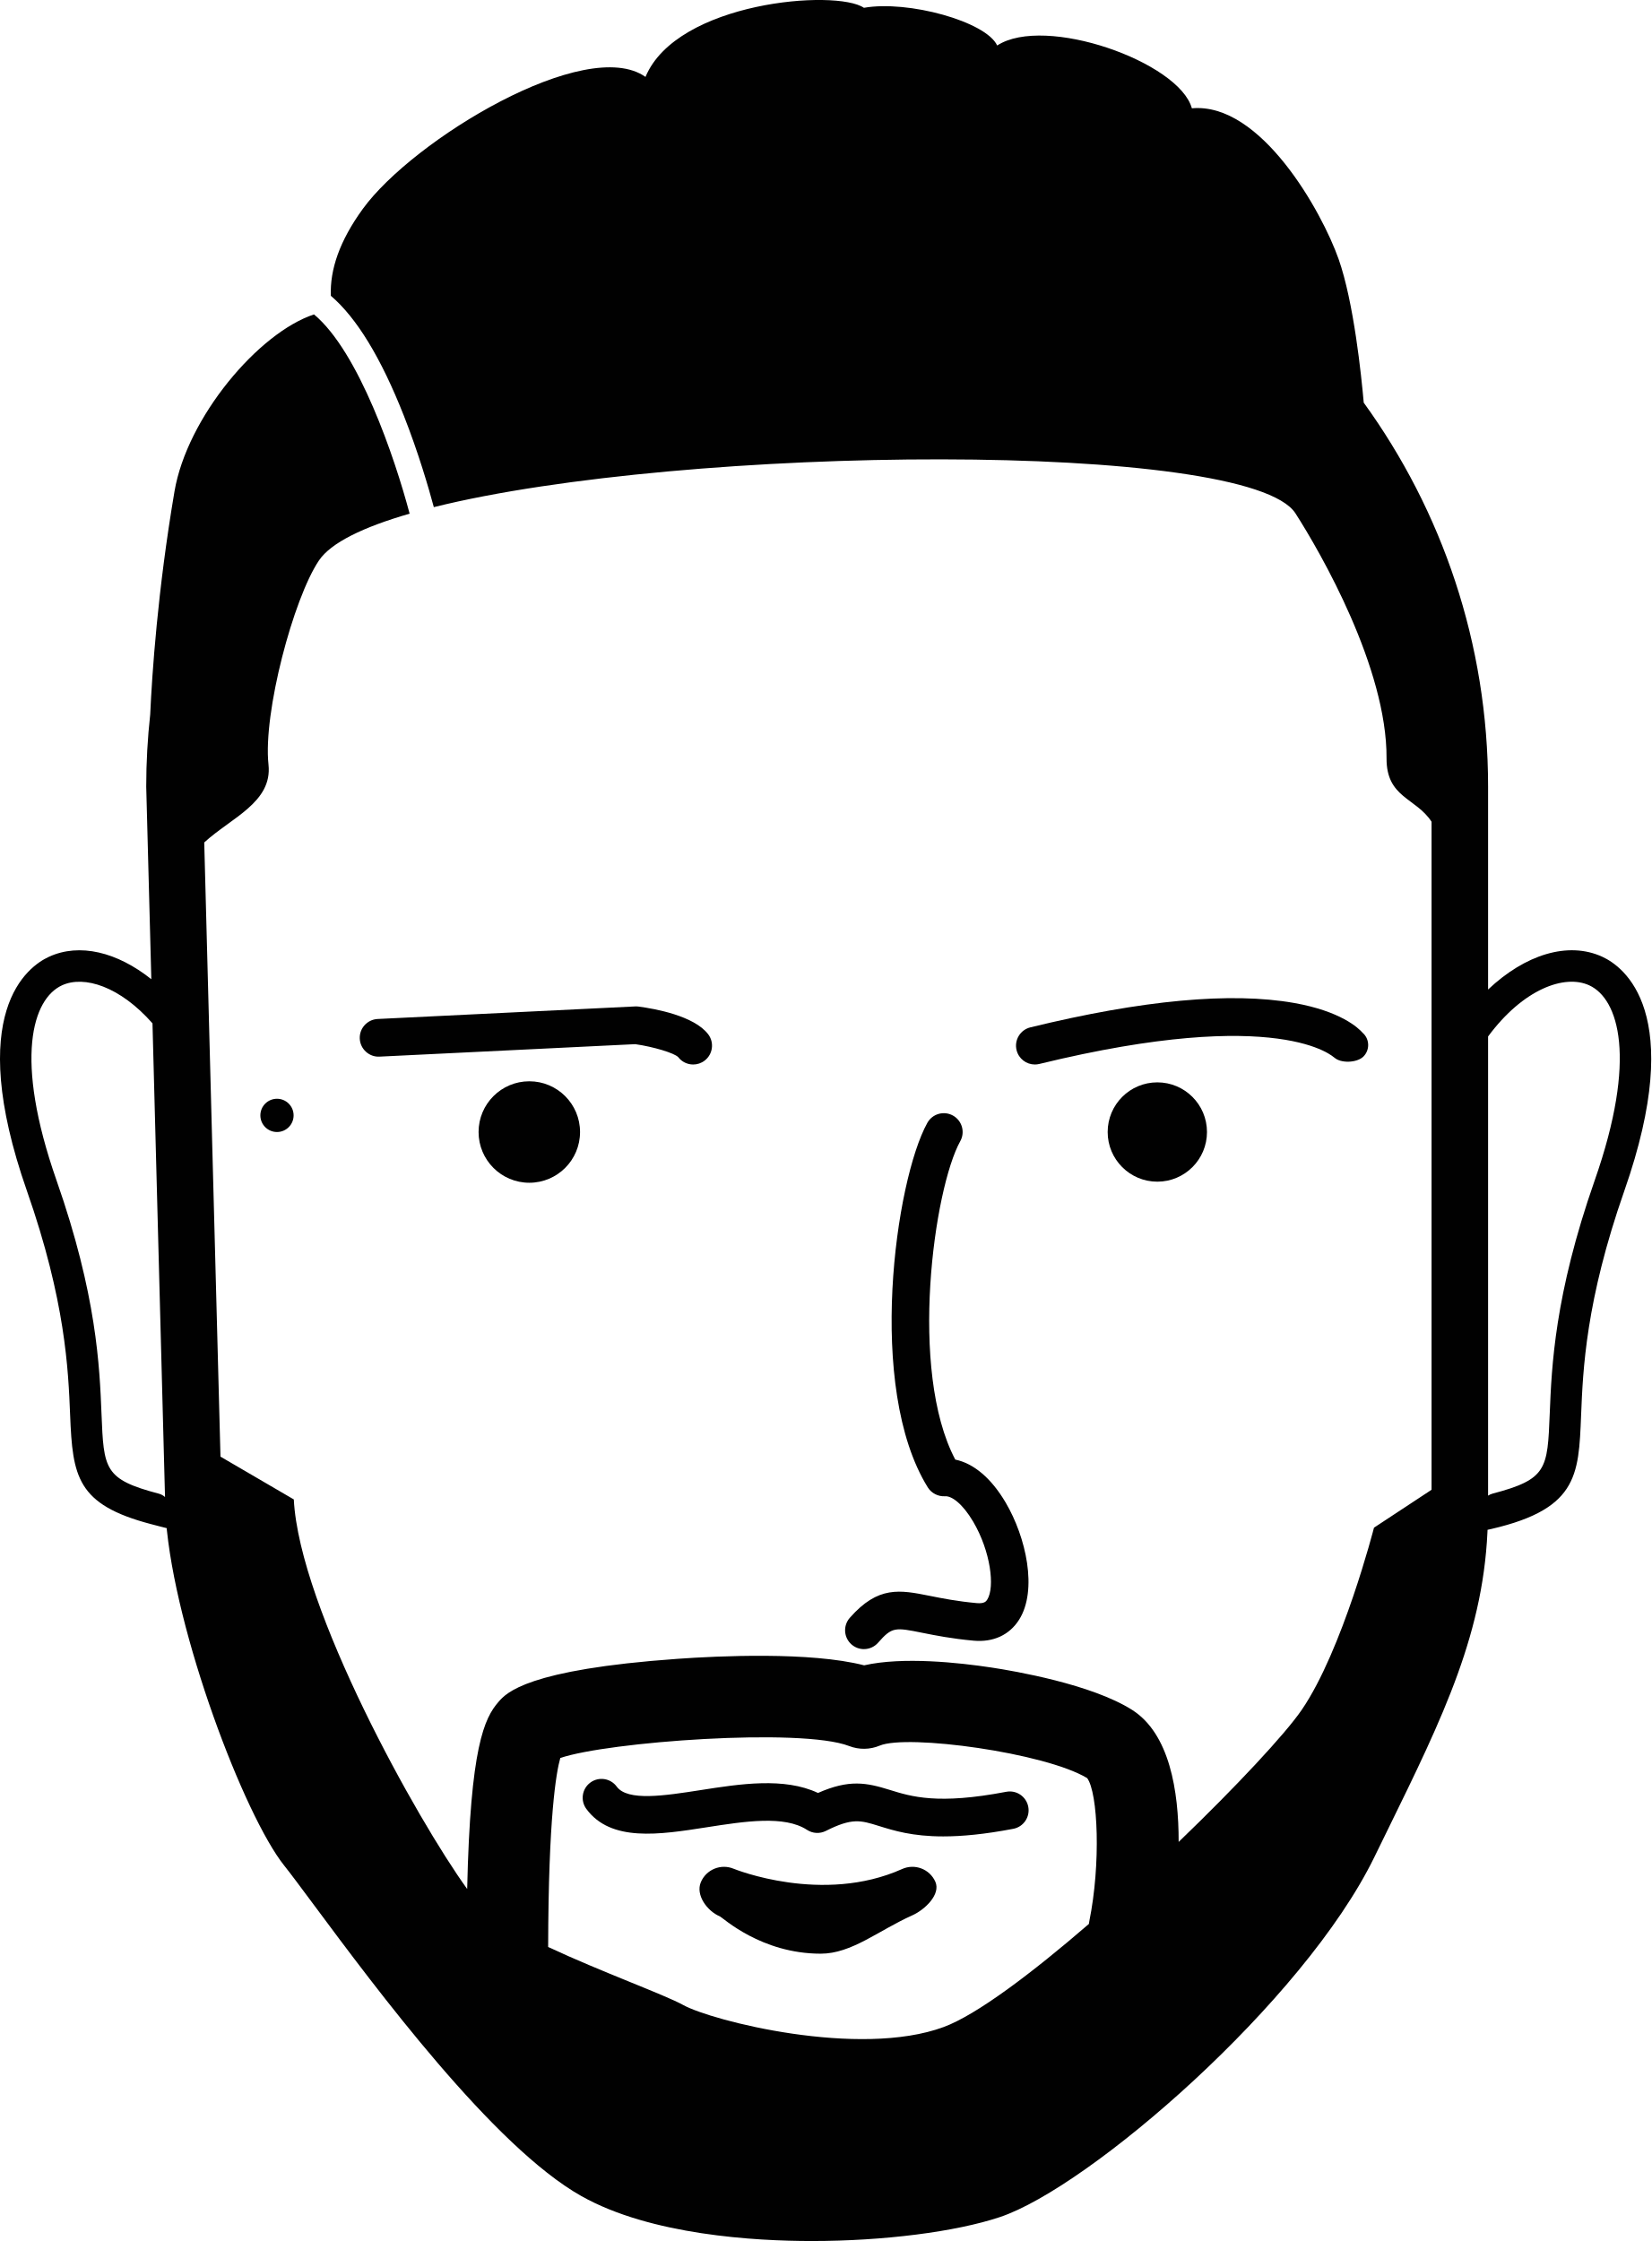
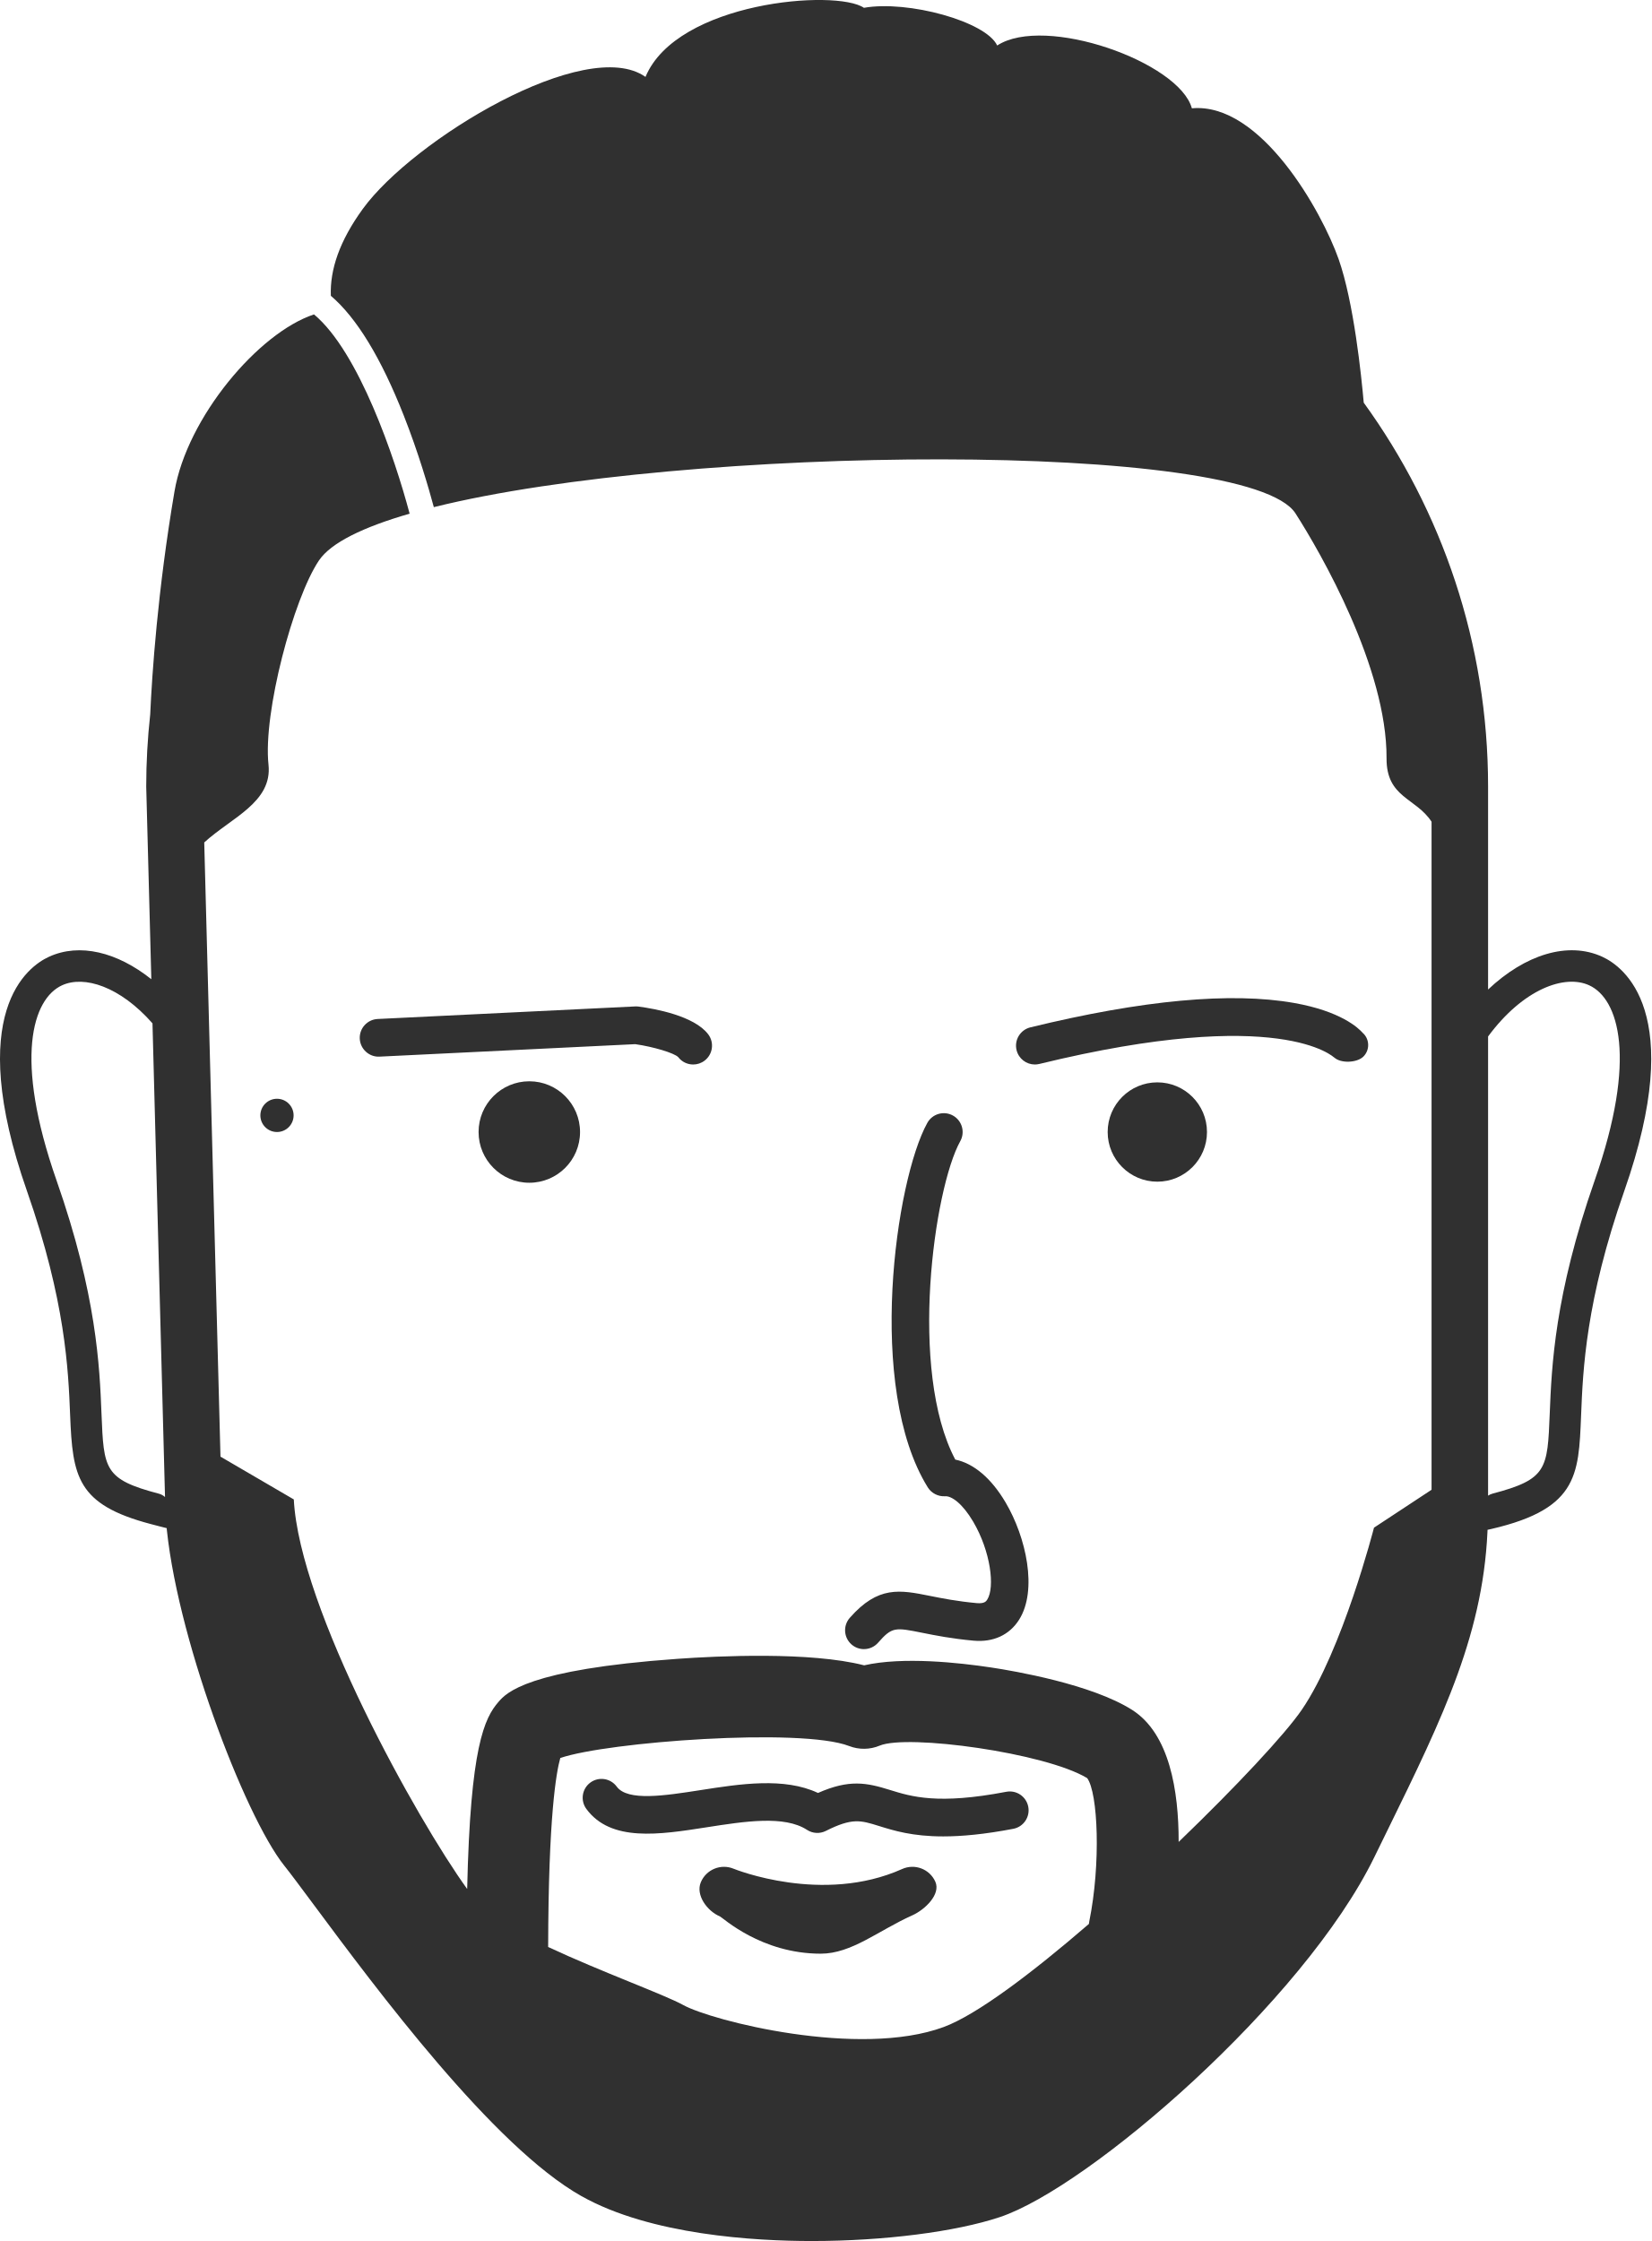
<svg xmlns="http://www.w3.org/2000/svg" version="1.1" id="Layer_1" x="0px" y="0px" width="262.928px" height="356.824px" viewBox="0 0 262.928 356.824" enable-background="new 0 0 262.928 356.824" xml:space="preserve">
-   <circle fill="#010101" cx="84.283" cy="180.246" r="8.078" />
-   <circle fill="#010101" cx="44.105" cy="177.598" r="2.647" />
-   <circle fill="#010101" cx="184.283" cy="180.246" r="7.907" />
+   <circle fill="#303030" cx="84.283" cy="180.246" r="8.078" />
+   <circle fill="#303030" cx="44.105" cy="177.598" r="2.647" />
+   <circle fill="#303030" cx="184.283" cy="180.246" r="7.907" />
  <g>
-     <path fill="#010101" d="M137.563,262.581c-0.703,0-1.41-0.246-1.979-0.747c-1.244-1.094-1.366-2.989-0.272-4.233   c4.521-5.146,7.982-4.452,12.771-3.493c1.924,0.385,4.318,0.864,7.472,1.151c1.229,0.104,1.487-0.314,1.649-0.568   c1.238-1.957,0.544-7.676-2.241-12.401c-1.696-2.88-3.458-4.146-4.504-4.048c-1.075,0.057-2.144-0.478-2.725-1.413   c-9.853-15.873-5.139-48.923-0.073-58.039c0.804-1.449,2.63-1.97,4.079-1.166c1.448,0.805,1.97,2.631,1.165,4.08   c-4.175,7.516-8.277,36.531-0.797,50.697c2.954,0.617,5.748,2.98,8.023,6.843c3.262,5.533,5.12,13.952,2.141,18.657   c-1.541,2.435-4.113,3.623-7.261,3.333c-3.474-0.315-6.042-0.829-8.105-1.242c-4.396-0.882-4.854-0.973-7.089,1.57   C139.224,262.236,138.396,262.581,137.563,262.581z" />
+     <path fill="#303030" d="M137.563,262.581c-0.703,0-1.41-0.246-1.979-0.747c-1.244-1.094-1.366-2.989-0.272-4.233   c4.521-5.146,7.982-4.452,12.771-3.493c1.924,0.385,4.318,0.864,7.472,1.151c1.229,0.104,1.487-0.314,1.649-0.568   c1.238-1.957,0.544-7.676-2.241-12.401c-1.696-2.88-3.458-4.146-4.504-4.048c-1.075,0.057-2.144-0.478-2.725-1.413   c-9.853-15.873-5.139-48.923-0.073-58.039c0.804-1.449,2.63-1.97,4.079-1.166c1.448,0.805,1.97,2.631,1.165,4.08   c-4.175,7.516-8.277,36.531-0.797,50.697c2.954,0.617,5.748,2.98,8.023,6.843c3.262,5.533,5.12,13.952,2.141,18.657   c-1.541,2.435-4.113,3.623-7.261,3.333c-3.474-0.315-6.042-0.829-8.105-1.242c-4.396-0.882-4.854-0.973-7.089,1.57   C139.224,262.236,138.396,262.581,137.563,262.581z" />
  </g>
  <g>
-     <path fill="#010101" d="M150.19,292.402c-4.912,0-7.863-0.92-10.259-1.666c-2.908-0.905-4.235-1.319-8.435,0.794   c-0.954,0.479-2.093,0.417-2.987-0.166c-3.602-2.349-9.919-1.362-16.028-0.407c-7.482,1.17-15.22,2.378-19.119-2.937   c-0.979-1.336-0.691-3.214,0.646-4.193c1.335-0.98,3.213-0.69,4.193,0.645c1.738,2.372,7.644,1.448,13.354,0.558   c6.274-0.98,13.312-2.08,18.695,0.454c4.99-2.203,7.737-1.638,11.465-0.476c3.396,1.058,7.626,2.376,18.506,0.292   c1.632-0.316,3.199,0.756,3.511,2.382c0.312,1.628-0.755,3.199-2.382,3.511C156.737,292.076,153.116,292.402,150.19,292.402z" />
+     <path fill="#303030" d="M150.19,292.402c-4.912,0-7.863-0.92-10.259-1.666c-2.908-0.905-4.235-1.319-8.435,0.794   c-0.954,0.479-2.093,0.417-2.987-0.166c-3.602-2.349-9.919-1.362-16.028-0.407c-7.482,1.17-15.22,2.378-19.119-2.937   c-0.979-1.336-0.691-3.214,0.646-4.193c1.335-0.98,3.213-0.69,4.193,0.645c1.738,2.372,7.644,1.448,13.354,0.558   c6.274-0.98,13.312-2.08,18.695,0.454c4.99-2.203,7.737-1.638,11.465-0.476c3.396,1.058,7.626,2.376,18.506,0.292   c1.632-0.316,3.199,0.756,3.511,2.382c0.312,1.628-0.755,3.199-2.382,3.511C156.737,292.076,153.116,292.402,150.19,292.402z" />
  </g>
  <g>
-     <path fill="#010101" d="M110.376,169.496c-0.901,0-1.792-0.404-2.382-1.174c-0.629-0.65-3.915-1.646-6.844-2.065l-40.721,1.986   c-1.632,0.09-3.062-1.195-3.143-2.851c-0.081-1.655,1.195-3.062,2.851-3.143l41-2c0.18-0.008,0.361-0.001,0.54,0.022   c2.579,0.341,8.82,1.453,11.079,4.398c1.008,1.314,0.76,3.198-0.555,4.206C111.656,169.293,111.014,169.496,110.376,169.496z" />
+     <path fill="#303030" d="M110.376,169.496c-0.901,0-1.792-0.404-2.382-1.174c-0.629-0.65-3.915-1.646-6.844-2.065l-40.721,1.986   c-1.632,0.09-3.062-1.195-3.143-2.851c-0.081-1.655,1.195-3.062,2.851-3.143l41-2c0.18-0.008,0.361-0.001,0.54,0.022   c2.579,0.341,8.82,1.453,11.079,4.398c1.008,1.314,0.76,3.198-0.555,4.206C111.656,169.293,111.014,169.496,110.376,169.496z" />
  </g>
  <g>
-     <path fill="#010101" d="M130.685,311.076c-9.505,0-15.592-5.741-16.052-5.935c-2.037-0.854-3.894-3.405-3.039-5.442   c0.854-2.034,3.191-2.993,5.228-2.146c0.195,0.081,14.173,5.714,26.825,0.042c2.015-0.904,4.382-0.003,5.286,2.015   c0.903,2.016-1.649,4.457-3.666,5.361C139.837,307.405,135.615,311.076,130.685,311.076z" />
+     <path fill="#303030" d="M130.685,311.076c-9.505,0-15.592-5.741-16.052-5.935c-2.037-0.854-3.894-3.405-3.039-5.442   c0.854-2.034,3.191-2.993,5.228-2.146c0.195,0.081,14.173,5.714,26.825,0.042c2.015-0.904,4.382-0.003,5.286,2.015   c0.903,2.016-1.649,4.457-3.666,5.361C139.837,307.405,135.615,311.076,130.685,311.076z" />
  </g>
-   <path fill="#010101" d="M255.149,152.347c-5.475-2.521-12.311-0.348-18.199,5.21v-32.312c0-22.809-7.351-43.931-19.801-61.132  c-0.377-4.282-1.584-16.002-3.999-22.859c-2.638-7.488-12.367-25.01-23.367-24.01c-2.022-7.373-23.387-14.947-31-10  c-1.77-3.816-14.204-7.246-21.219-6c-4.402-3.016-29.781-1-34.781,11c-9.461-6.666-37.001,10.001-45,21  c-3.726,5.124-5.257,9.683-5.103,13.853c4.103,3.501,7.994,9.879,11.61,19.058c2.33,5.913,3.953,11.486,4.789,14.594  c40.047-9.957,129.722-10.662,137.203,0.996c4.022,6.268,14.58,24.627,14.5,39c-0.035,6.29,4.678,6.265,7.167,10.096v106.367  l-9.167,6.037c0,0-5,19.5-11.5,29c-2.66,3.888-10.43,12.214-19.604,21.037c0.014-8.147-1.457-17.247-7.414-21.026  c-6.446-4.089-18.753-6.192-22.371-6.74c-5.201-0.787-14.142-1.756-20.294-0.354c-8.576-2.204-23.32-1.487-29.673-1.038  c-24.036,1.7-27.305,5.436-28.535,6.842c-2.274,2.599-4.5,7.201-5.002,29.808c-7.966-11.015-26.715-44.65-27.606-62.027  l-11.675-6.813l-2.587-97.795c4.284-3.927,10.878-6.392,10.232-12.391c-0.888-8.238,3.962-26.449,8.03-32.5  c1.91-2.841,7.091-5.334,14.442-7.46c-2.37-8.917-8.078-25.758-15.224-31.726c-8.855,2.921-20.218,16.413-22.218,28.187  c-2.691,15.843-3.578,29.159-3.865,35.507c-0.415,3.776-0.635,7.609-0.635,11.493l0.812,30.666  c-5.426-4.32-11.417-5.82-16.316-3.564c-3.343,1.539-13.474,8.774-3.493,37.264c6.149,17.554,6.59,28.481,6.881,35.713  c0.394,9.784,1.065,14.24,12.842,17.34c0.213,0.056,2.895,0.771,3.105,0.771c0.675,0-0.185-1.375-0.691-1.436  c1.368,17.828,12.467,47.085,18.845,55.059c1.009,1.262,2.604,3.408,4.623,6.127c10.022,13.491,28.676,38.604,42.685,46.483  c11.069,6.227,27.733,7.156,36.682,7.156c0,0,0.001,0,0.002,0c11.422,0,22.896-1.459,29.945-3.809  c14.216-4.739,48.364-34.247,59.621-57.295l2.01-4.105c9.051-18.455,15.652-31.967,16.072-49.29  c-0.751-0.095-1.435,0.671-0.938,0.671c0.211,0-0.071,0.795,0.146,0.75c15.167-3.167,15.251-8.638,15.646-18.422  c0.291-7.231,0.731-18.159,6.881-35.713C268.624,161.122,258.492,153.886,255.149,152.347z M25.282,237.828  c-8.699-2.289-8.763-3.879-9.119-12.706c-0.303-7.528-0.762-18.905-7.158-37.163c-6.83-19.494-3.803-28.92,0.865-31.069  c3.52-1.623,9.224,0.163,14.41,6.051l1.996,75.421C25.997,238.12,25.665,237.928,25.282,237.828z M173.445,305.951  c-0.026,0.13-0.04,0.259-0.059,0.389c-9.134,7.888-17.879,14.472-23.104,16.406c-13.5,5-37-1-41.5-3.5  c-2.911-1.617-13.144-5.328-21.498-9.235c0.042-20.742,1.284-27.816,1.932-30.092c7.453-2.565,38.361-4.863,46-1.905  c1.568,0.607,3.308,0.583,4.857-0.066c4.437-1.859,26.348,1.134,33.039,5.172C174.837,285.451,175.314,296.756,173.445,305.951z   M253.923,187.958c-6.396,18.258-6.854,29.635-7.158,37.163c-0.355,8.827-0.42,10.417-9.119,12.706  c-0.256,0.067-0.484,0.182-0.696,0.316V165.03c5.595-7.562,12.198-9.943,16.108-8.141  C257.726,159.038,260.753,168.464,253.923,187.958z" />
-   <path fill="#010101" d="M217.095,164.558c-0.022-0.022-0.05-0.038-0.073-0.06c-0.714-0.825-3.528-3.486-10.967-4.801  c-10.033-1.774-24.16-0.466-41.983,3.883c-1.61,0.393-2.597,2.016-2.203,3.626c0.334,1.371,1.561,2.289,2.912,2.289  c0.235,0,0.475-0.028,0.713-0.086c38.507-9.396,46.932-1.048,47.013-0.962c-0.063-0.067-0.089-0.106-0.089-0.106  c1.015,1.015,3.663,0.906,4.678-0.108C218.11,167.218,218.11,165.573,217.095,164.558z" />
+   <path fill="#303030" d="M255.149,152.347c-5.475-2.521-12.311-0.348-18.199,5.21v-32.312c0-22.809-7.351-43.931-19.801-61.132  c-0.377-4.282-1.584-16.002-3.999-22.859c-2.638-7.488-12.367-25.01-23.367-24.01c-2.022-7.373-23.387-14.947-31-10  c-1.77-3.816-14.204-7.246-21.219-6c-4.402-3.016-29.781-1-34.781,11c-9.461-6.666-37.001,10.001-45,21  c-3.726,5.124-5.257,9.683-5.103,13.853c4.103,3.501,7.994,9.879,11.61,19.058c2.33,5.913,3.953,11.486,4.789,14.594  c40.047-9.957,129.722-10.662,137.203,0.996c4.022,6.268,14.58,24.627,14.5,39c-0.035,6.29,4.678,6.265,7.167,10.096v106.367  l-9.167,6.037c0,0-5,19.5-11.5,29c-2.66,3.888-10.43,12.214-19.604,21.037c0.014-8.147-1.457-17.247-7.414-21.026  c-6.446-4.089-18.753-6.192-22.371-6.74c-5.201-0.787-14.142-1.756-20.294-0.354c-8.576-2.204-23.32-1.487-29.673-1.038  c-24.036,1.7-27.305,5.436-28.535,6.842c-2.274,2.599-4.5,7.201-5.002,29.808c-7.966-11.015-26.715-44.65-27.606-62.027  l-11.675-6.813l-2.587-97.795c4.284-3.927,10.878-6.392,10.232-12.391c-0.888-8.238,3.962-26.449,8.03-32.5  c1.91-2.841,7.091-5.334,14.442-7.46c-2.37-8.917-8.078-25.758-15.224-31.726c-8.855,2.921-20.218,16.413-22.218,28.187  c-2.691,15.843-3.578,29.159-3.865,35.507c-0.415,3.776-0.635,7.609-0.635,11.493l0.812,30.666  c-5.426-4.32-11.417-5.82-16.316-3.564c-3.343,1.539-13.474,8.774-3.493,37.264c6.149,17.554,6.59,28.481,6.881,35.713  c0.394,9.784,1.065,14.24,12.842,17.34c0.213,0.056,2.895,0.771,3.105,0.771c0.675,0-0.185-1.375-0.691-1.436  c1.368,17.828,12.467,47.085,18.845,55.059c1.009,1.262,2.604,3.408,4.623,6.127c10.022,13.491,28.676,38.604,42.685,46.483  c11.069,6.227,27.733,7.156,36.682,7.156c0,0,0.001,0,0.002,0c11.422,0,22.896-1.459,29.945-3.809  c14.216-4.739,48.364-34.247,59.621-57.295l2.01-4.105c9.051-18.455,15.652-31.967,16.072-49.29  c-0.751-0.095-1.435,0.671-0.938,0.671c0.211,0-0.071,0.795,0.146,0.75c15.167-3.167,15.251-8.638,15.646-18.422  c0.291-7.231,0.731-18.159,6.881-35.713C268.624,161.122,258.492,153.886,255.149,152.347z M25.282,237.828  c-8.699-2.289-8.763-3.879-9.119-12.706c-0.303-7.528-0.762-18.905-7.158-37.163c-6.83-19.494-3.803-28.92,0.865-31.069  c3.52-1.623,9.224,0.163,14.41,6.051l1.996,75.421C25.997,238.12,25.665,237.928,25.282,237.828z M173.445,305.951  c-0.026,0.13-0.04,0.259-0.059,0.389c-9.134,7.888-17.879,14.472-23.104,16.406c-13.5,5-37-1-41.5-3.5  c-2.911-1.617-13.144-5.328-21.498-9.235c0.042-20.742,1.284-27.816,1.932-30.092c7.453-2.565,38.361-4.863,46-1.905  c1.568,0.607,3.308,0.583,4.857-0.066c4.437-1.859,26.348,1.134,33.039,5.172C174.837,285.451,175.314,296.756,173.445,305.951z   M253.923,187.958c-6.396,18.258-6.854,29.635-7.158,37.163c-0.355,8.827-0.42,10.417-9.119,12.706  c-0.256,0.067-0.484,0.182-0.696,0.316V165.03c5.595-7.562,12.198-9.943,16.108-8.141  C257.726,159.038,260.753,168.464,253.923,187.958z" />
+   <path fill="#303030" d="M217.095,164.558c-0.022-0.022-0.05-0.038-0.073-0.06c-0.714-0.825-3.528-3.486-10.967-4.801  c-10.033-1.774-24.16-0.466-41.983,3.883c-1.61,0.393-2.597,2.016-2.203,3.626c0.334,1.371,1.561,2.289,2.912,2.289  c0.235,0,0.475-0.028,0.713-0.086c38.507-9.396,46.932-1.048,47.013-0.962c-0.063-0.067-0.089-0.106-0.089-0.106  c1.015,1.015,3.663,0.906,4.678-0.108C218.11,167.218,218.11,165.573,217.095,164.558z" />
</svg>
